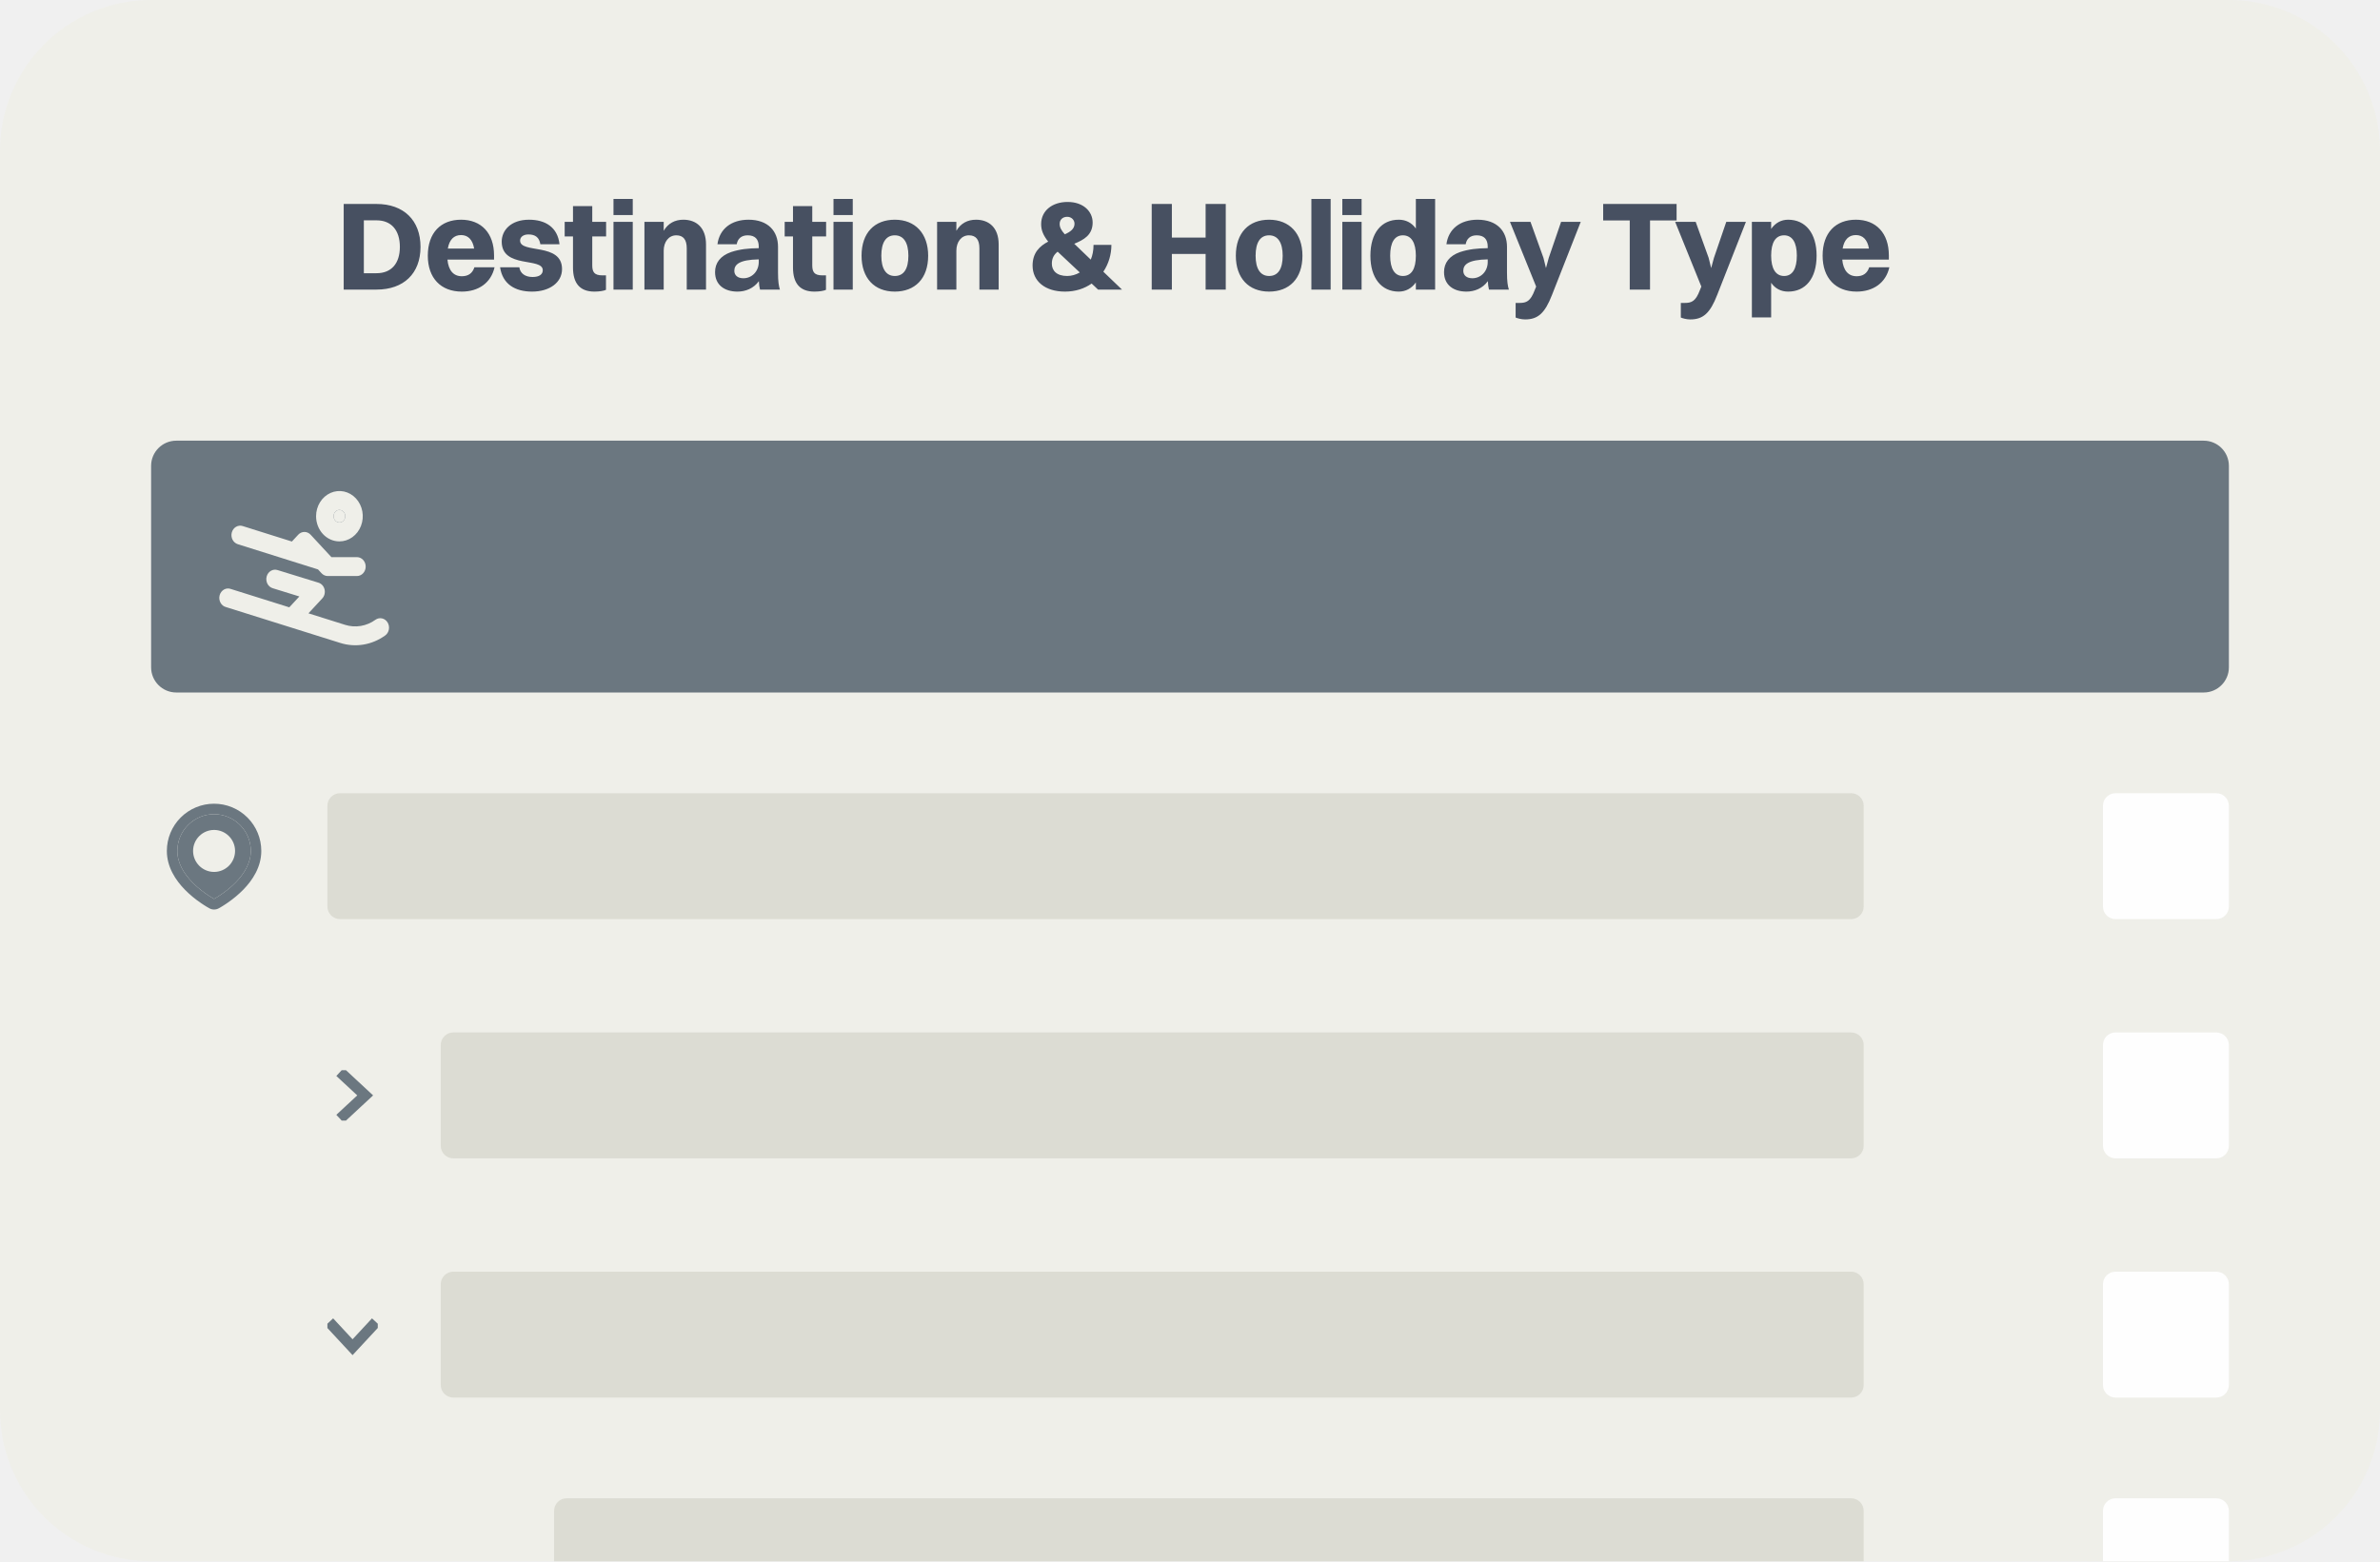
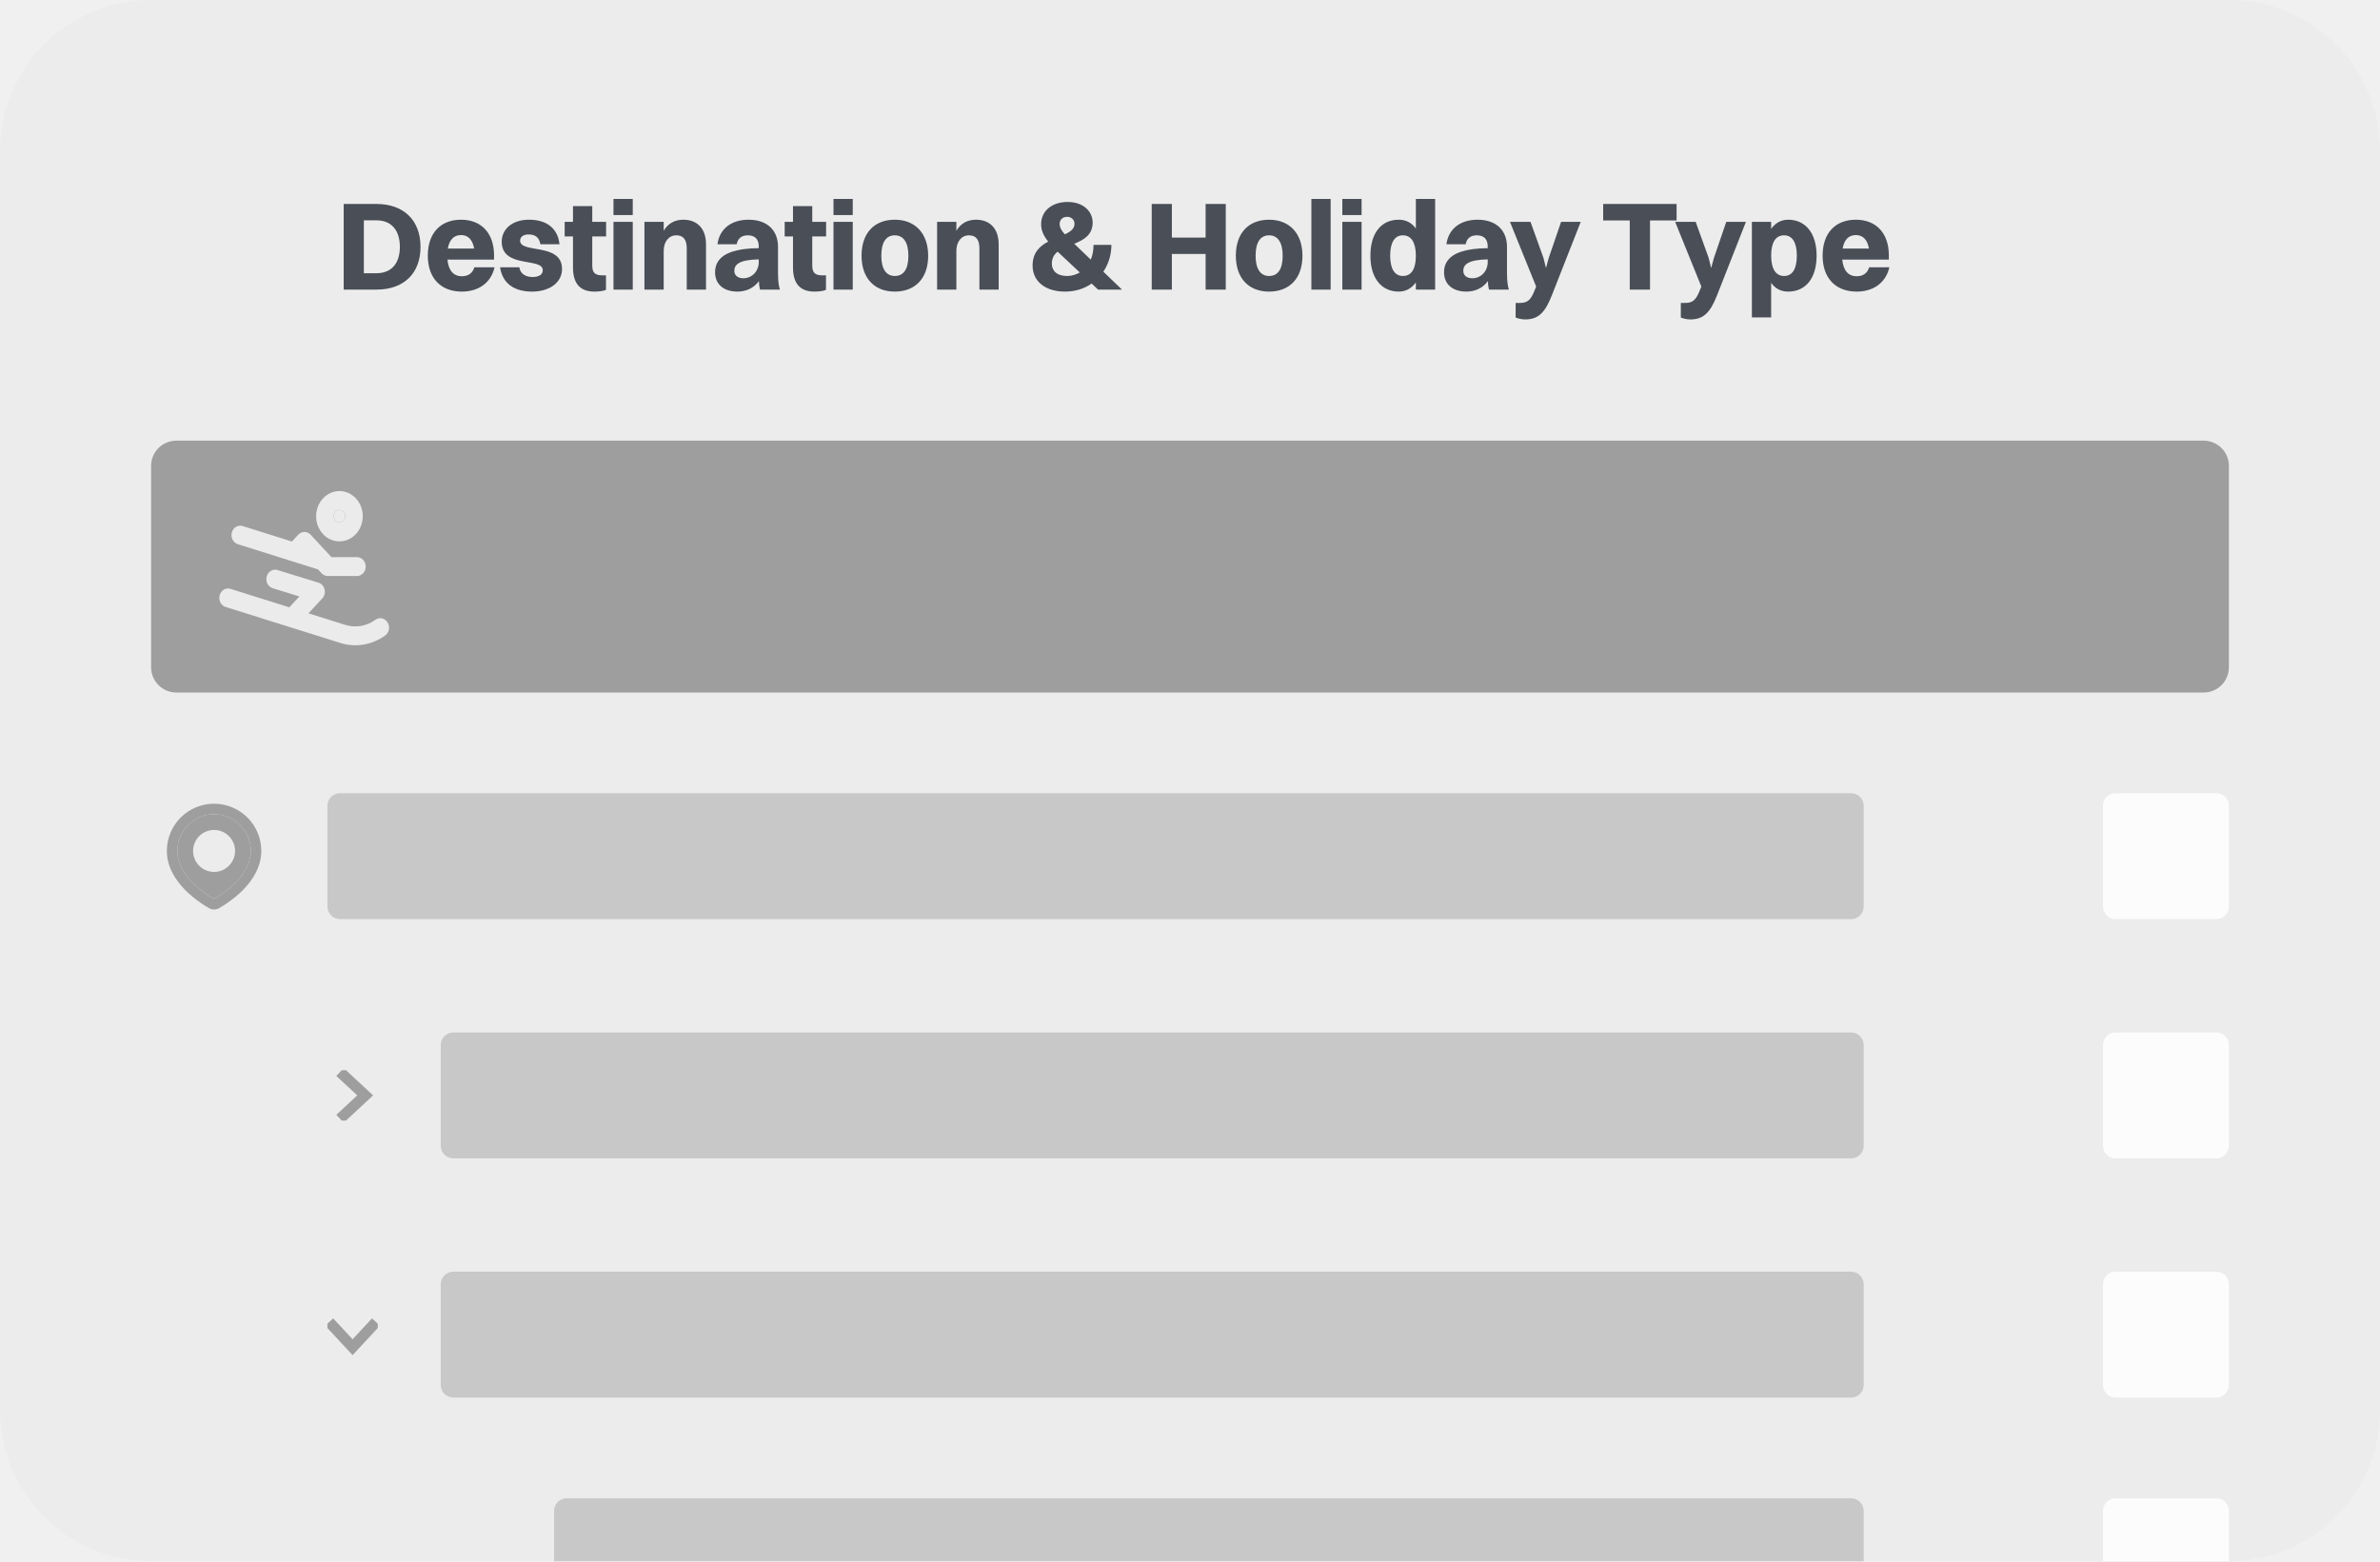
<svg xmlns="http://www.w3.org/2000/svg" width="189" height="124" viewBox="0 0 189 124" fill="none">
-   <g clip-path="url(#clip0_208_7535)">
-     <rect width="189" height="124" rx="12" fill="#EFEFE9" />
-     <path d="M27.294 23V16.2H29.904C32.054 16.2 33.394 17.49 33.394 19.61C33.394 21.73 32.054 23 29.904 23H27.294ZM29.904 21.7C31.074 21.7 31.754 20.93 31.754 19.61C31.754 18.28 31.074 17.5 29.904 17.5H28.894V21.7H29.904ZM39.273 21.23C38.993 22.47 37.993 23.16 36.673 23.16C35.003 23.16 33.973 22.08 33.973 20.31C33.973 18.48 35.013 17.45 36.613 17.45C38.223 17.45 39.233 18.52 39.233 20.28V20.62H35.533C35.613 21.48 36.013 21.94 36.673 21.94C37.173 21.94 37.513 21.72 37.673 21.23H39.273ZM36.613 18.67C36.043 18.67 35.683 19.04 35.563 19.74H37.653C37.533 19.04 37.173 18.67 36.613 18.67ZM41.302 19.11C41.302 20.17 44.632 19.24 44.632 21.37C44.632 22.43 43.652 23.16 42.252 23.16C40.892 23.16 39.912 22.56 39.712 21.23H41.242C41.312 21.73 41.722 22 42.292 22C42.832 22 43.102 21.79 43.102 21.46C43.102 20.42 39.842 21.35 39.842 19.19C39.842 18.29 40.572 17.45 42.012 17.45C43.302 17.45 44.282 18.04 44.432 19.4H42.912C42.822 18.85 42.502 18.62 41.962 18.62C41.562 18.62 41.302 18.82 41.302 19.11ZM45.502 21.25V18.78H44.842V17.62H45.502V16.37H47.032V17.62H48.132V18.78H47.032V21.06C47.032 21.58 47.172 21.87 47.832 21.87H48.122V23.02C47.952 23.1 47.612 23.16 47.202 23.16C46.052 23.16 45.502 22.5 45.502 21.25ZM48.718 17.08V15.8H50.248V17.08H48.718ZM48.718 23V17.62H50.248V23H48.718ZM51.176 23V17.62H52.706V18.33C53.056 17.73 53.606 17.45 54.266 17.45C55.296 17.45 56.066 18.08 56.066 19.41V23H54.536V19.72C54.536 19.04 54.266 18.69 53.706 18.69C53.096 18.69 52.706 19.22 52.706 19.91V23H51.176ZM58.504 19.4H56.974C57.134 18.19 58.064 17.45 59.444 17.45C60.984 17.45 61.784 18.35 61.784 19.6V21.66C61.784 22.36 61.844 22.72 61.934 23H60.354C60.304 22.82 60.274 22.59 60.264 22.33C59.844 22.91 59.204 23.16 58.564 23.16C57.544 23.16 56.784 22.64 56.784 21.61C56.784 20.88 57.204 20.32 58.054 20.02C58.754 19.79 59.424 19.72 60.254 19.71V19.59C60.254 19 59.964 18.69 59.374 18.69C58.854 18.69 58.574 18.98 58.504 19.4ZM58.314 21.51C58.314 21.87 58.584 22.1 59.034 22.1C59.714 22.1 60.254 21.55 60.254 20.81V20.6C58.704 20.63 58.314 21.01 58.314 21.51ZM62.973 21.25V18.78H62.313V17.62H62.973V16.37H64.503V17.62H65.603V18.78H64.503V21.06C64.503 21.58 64.643 21.87 65.303 21.87H65.593V23.02C65.423 23.1 65.083 23.16 64.673 23.16C63.523 23.16 62.973 22.5 62.973 21.25ZM66.189 17.08V15.8H67.719V17.08H66.189ZM66.189 23V17.62H67.719V23H66.189ZM71.057 23.16C69.427 23.16 68.417 22.08 68.417 20.31C68.417 18.48 69.457 17.45 71.057 17.45C72.687 17.45 73.707 18.55 73.707 20.31C73.707 22.13 72.657 23.16 71.057 23.16ZM71.057 21.92C71.767 21.92 72.137 21.36 72.137 20.31C72.137 19.27 71.757 18.69 71.057 18.69C70.357 18.69 69.987 19.26 69.987 20.31C69.987 21.35 70.367 21.92 71.057 21.92ZM74.416 23V17.62H75.947V18.33C76.296 17.73 76.847 17.45 77.507 17.45C78.537 17.45 79.306 18.08 79.306 19.41V23H77.776V19.72C77.776 19.04 77.507 18.69 76.947 18.69C76.337 18.69 75.947 19.22 75.947 19.91V23H74.416ZM86.769 17.67C86.769 18.67 86.059 19.05 85.309 19.36L86.619 20.62C86.759 20.29 86.839 19.9 86.839 19.45H88.259C88.259 20.21 88.039 20.95 87.619 21.58L89.099 23H87.199L86.689 22.52C86.119 22.92 85.409 23.16 84.569 23.16C82.979 23.16 81.999 22.32 81.999 21.09C81.999 20.07 82.569 19.54 83.239 19.19C82.839 18.68 82.679 18.28 82.679 17.8C82.679 16.72 83.579 16.04 84.779 16.04C86.059 16.04 86.769 16.82 86.769 17.67ZM84.149 17.78C84.149 18.05 84.269 18.29 84.559 18.61C85.009 18.41 85.329 18.17 85.329 17.77C85.329 17.48 85.099 17.22 84.749 17.22C84.379 17.22 84.149 17.46 84.149 17.78ZM83.529 20.94C83.529 21.49 83.909 21.92 84.749 21.92C85.089 21.92 85.439 21.82 85.749 21.64L84.139 20.13C84.089 20.08 84.039 20.04 83.989 19.99C83.709 20.21 83.529 20.5 83.529 20.94ZM91.46 23V16.2H93.06V18.87H95.74V16.2H97.34V23H95.74V20.17H93.06V23H91.46ZM100.78 23.16C99.15 23.16 98.14 22.08 98.14 20.31C98.14 18.48 99.18 17.45 100.78 17.45C102.41 17.45 103.43 18.55 103.43 20.31C103.43 22.13 102.38 23.16 100.78 23.16ZM100.78 21.92C101.49 21.92 101.86 21.36 101.86 20.31C101.86 19.27 101.48 18.69 100.78 18.69C100.08 18.69 99.71 19.26 99.71 20.31C99.71 21.35 100.09 21.92 100.78 21.92ZM104.139 23V15.8H105.669V23H104.139ZM106.597 17.08V15.8H108.127V17.08H106.597ZM106.597 23V17.62H108.127V23H106.597ZM111.076 23.16C109.696 23.16 108.826 22.08 108.826 20.31C108.826 18.48 109.716 17.45 111.076 17.45C111.646 17.45 112.106 17.69 112.436 18.15V15.8H113.966V23H112.436V22.43C112.106 22.9 111.636 23.16 111.076 23.16ZM111.406 21.92C112.086 21.92 112.436 21.36 112.436 20.31C112.436 19.27 112.076 18.69 111.406 18.69C110.746 18.69 110.396 19.26 110.396 20.31C110.396 21.35 110.756 21.92 111.406 21.92ZM116.393 19.4H114.863C115.023 18.19 115.953 17.45 117.333 17.45C118.873 17.45 119.673 18.35 119.673 19.6V21.66C119.673 22.36 119.733 22.72 119.823 23H118.243C118.193 22.82 118.163 22.59 118.153 22.33C117.733 22.91 117.093 23.16 116.453 23.16C115.433 23.16 114.673 22.64 114.673 21.61C114.673 20.88 115.093 20.32 115.943 20.02C116.643 19.79 117.313 19.72 118.143 19.71V19.59C118.143 19 117.853 18.69 117.263 18.69C116.743 18.69 116.463 18.98 116.393 19.4ZM116.203 21.51C116.203 21.87 116.473 22.1 116.923 22.1C117.603 22.1 118.143 21.55 118.143 20.81V20.6C116.593 20.63 116.203 21.01 116.203 21.51ZM121.109 25.37C120.809 25.37 120.499 25.28 120.359 25.22V24.06H120.669C121.209 24.06 121.539 23.94 121.879 23.03L121.989 22.76L119.909 17.62H121.539L122.569 20.48L122.769 21.29L122.989 20.48L123.969 17.62H125.529L123.249 23.42C122.679 24.89 122.119 25.37 121.109 25.37ZM129.421 23V17.51H127.311V16.2H133.141V17.51H131.031V23H129.421ZM134.227 25.37C133.927 25.37 133.617 25.28 133.477 25.22V24.06H133.787C134.327 24.06 134.657 23.94 134.997 23.03L135.107 22.76L133.027 17.62H134.657L135.687 20.48L135.887 21.29L136.107 20.48L137.087 17.62H138.647L136.367 23.42C135.797 24.89 135.237 25.37 134.227 25.37ZM140.65 25.21H139.12V17.62H140.65V18.18C140.98 17.71 141.44 17.45 142 17.45C143.39 17.45 144.26 18.54 144.26 20.3C144.26 22.13 143.37 23.16 142 23.16C141.43 23.16 140.97 22.92 140.65 22.46V25.21ZM141.68 18.69C141 18.69 140.65 19.26 140.65 20.3C140.65 21.34 141.01 21.92 141.68 21.92C142.34 21.92 142.69 21.35 142.69 20.3C142.69 19.26 142.33 18.69 141.68 18.69ZM150.037 21.23C149.757 22.47 148.757 23.16 147.437 23.16C145.767 23.16 144.737 22.08 144.737 20.31C144.737 18.48 145.777 17.45 147.377 17.45C148.987 17.45 149.997 18.52 149.997 20.28V20.62H146.297C146.377 21.48 146.777 21.94 147.437 21.94C147.937 21.94 148.277 21.72 148.437 21.23H150.037ZM147.377 18.67C146.807 18.67 146.447 19.04 146.327 19.74H148.417C148.297 19.04 147.937 18.67 147.377 18.67Z" fill="#475061" />
-     <rect x="12" y="35" width="165" height="20" rx="2" fill="#6B7780" />
-     <path d="M26.954 43C27.321 43 27.679 42.883 27.984 42.663C28.289 42.443 28.527 42.131 28.667 41.765C28.807 41.4 28.844 40.998 28.773 40.61C28.701 40.222 28.524 39.865 28.265 39.586C28.006 39.306 27.676 39.116 27.316 39.038C26.956 38.961 26.584 39.001 26.245 39.152C25.906 39.304 25.616 39.56 25.413 39.889C25.209 40.218 25.1 40.604 25.1 41C25.1 41.53 25.296 42.039 25.643 42.414C25.991 42.789 26.463 43 26.954 43ZM26.954 40.5C27.046 40.5 27.136 40.529 27.212 40.584C27.288 40.639 27.347 40.717 27.383 40.809C27.418 40.9 27.427 41.001 27.409 41.097C27.391 41.194 27.347 41.284 27.282 41.354C27.217 41.423 27.135 41.471 27.045 41.49C26.955 41.51 26.862 41.5 26.777 41.462C26.692 41.424 26.62 41.36 26.569 41.278C26.518 41.196 26.491 41.099 26.491 41C26.491 40.867 26.54 40.74 26.627 40.646C26.713 40.553 26.831 40.5 26.954 40.5ZM18.408 42.29C18.459 42.099 18.579 41.938 18.741 41.842C18.902 41.747 19.093 41.724 19.27 41.78L23.18 43.01L23.682 42.469C23.747 42.4 23.823 42.344 23.908 42.306C23.992 42.268 24.083 42.249 24.174 42.249C24.266 42.249 24.357 42.268 24.441 42.306C24.526 42.344 24.602 42.4 24.667 42.469L26.317 44.25H28.345C28.529 44.25 28.706 44.329 28.836 44.47C28.967 44.61 29.04 44.801 29.04 45C29.04 45.199 28.967 45.39 28.836 45.53C28.706 45.671 28.529 45.75 28.345 45.75H26.027C25.843 45.75 25.666 45.671 25.536 45.531L25.253 45.225L18.88 43.221C18.792 43.193 18.71 43.147 18.639 43.085C18.568 43.023 18.509 42.947 18.465 42.861C18.421 42.774 18.393 42.679 18.384 42.582C18.374 42.484 18.382 42.385 18.408 42.29ZM30.584 50.473C30.065 50.847 29.476 51.093 28.859 51.195C28.242 51.297 27.611 51.252 27.012 51.062L17.954 48.219C17.862 48.197 17.775 48.154 17.698 48.093C17.622 48.033 17.558 47.956 17.51 47.868C17.462 47.78 17.431 47.682 17.419 47.581C17.408 47.479 17.415 47.376 17.442 47.278C17.468 47.18 17.513 47.089 17.574 47.01C17.634 46.931 17.709 46.867 17.793 46.82C17.877 46.774 17.97 46.746 18.064 46.74C18.159 46.733 18.253 46.748 18.343 46.782L22.973 48.236L23.773 47.373L21.665 46.721C21.575 46.695 21.492 46.651 21.419 46.59C21.345 46.529 21.284 46.453 21.238 46.366C21.193 46.279 21.164 46.184 21.153 46.085C21.142 45.986 21.149 45.885 21.175 45.789C21.2 45.694 21.243 45.604 21.301 45.526C21.359 45.449 21.43 45.384 21.512 45.337C21.593 45.289 21.682 45.259 21.774 45.249C21.866 45.239 21.959 45.249 22.047 45.279L25.291 46.279C25.408 46.315 25.513 46.383 25.598 46.476C25.682 46.569 25.742 46.685 25.773 46.811C25.803 46.937 25.802 47.07 25.771 47.196C25.739 47.322 25.677 47.436 25.592 47.529L24.495 48.712L27.398 49.625C27.803 49.753 28.229 49.784 28.646 49.715C29.064 49.646 29.462 49.479 29.813 49.226C29.966 49.115 30.154 49.075 30.335 49.115C30.516 49.154 30.675 49.269 30.778 49.435C30.88 49.6 30.917 49.803 30.881 49.998C30.844 50.194 30.738 50.365 30.584 50.476V50.473Z" fill="#EFEFE9" />
-     <path d="M26.954 40.5C27.046 40.5 27.136 40.529 27.212 40.584C27.288 40.639 27.347 40.717 27.383 40.809C27.418 40.9 27.427 41.001 27.409 41.097C27.391 41.194 27.347 41.284 27.282 41.354C27.217 41.423 27.135 41.471 27.045 41.49C26.955 41.51 26.862 41.5 26.777 41.462C26.692 41.424 26.62 41.36 26.569 41.278C26.518 41.196 26.491 41.099 26.491 41C26.491 40.867 26.54 40.74 26.627 40.646C26.713 40.553 26.831 40.5 26.954 40.5Z" fill="#EFEFE9" />
-     <rect x="26" y="63" width="122" height="10" rx="1" fill="#DCDCD3" />
-     <path fill-rule="evenodd" clip-rule="evenodd" d="M17 64.667C16.227 64.667 15.485 64.975 14.938 65.522C14.391 66.069 14.083 66.81 14.083 67.584C14.083 68.552 14.613 69.401 15.28 70.082C15.566 70.372 15.876 70.638 16.205 70.878L16.396 71.014C16.458 71.057 16.517 71.097 16.574 71.134L16.737 71.238L16.88 71.325L17 71.396L17.19 71.284L17.343 71.188C17.424 71.136 17.511 71.078 17.604 71.014L17.795 70.878C18.124 70.638 18.434 70.372 18.72 70.082C19.387 69.401 19.917 68.552 19.917 67.584C19.917 66.81 19.609 66.069 19.062 65.522C18.515 64.975 17.773 64.667 17 64.667ZM18.178 66.406C17.866 66.093 17.442 65.917 17 65.917C16.558 65.917 16.134 66.093 15.822 66.406C15.509 66.718 15.333 67.142 15.333 67.584C15.333 68.026 15.509 68.45 15.822 68.763C16.134 69.075 16.558 69.251 17 69.251C17.442 69.251 17.866 69.075 18.178 68.763C18.491 68.45 18.667 68.026 18.667 67.584C18.667 67.142 18.491 66.718 18.178 66.406Z" fill="#6B7780" />
-     <path fill-rule="evenodd" clip-rule="evenodd" d="M19.652 64.932C18.948 64.229 17.995 63.834 17 63.834C16.005 63.834 15.052 64.229 14.348 64.932C13.645 65.636 13.25 66.589 13.25 67.584C13.25 68.865 13.948 69.913 14.684 70.665C15.078 71.063 15.509 71.421 15.973 71.734L16.144 71.848L16.224 71.9L16.44 72.034L16.614 72.134C16.731 72.202 16.864 72.237 17 72.237C17.136 72.237 17.269 72.202 17.386 72.134L17.56 72.034L17.7 71.948L17.857 71.848L17.94 71.793L18.117 71.672C18.547 71.374 18.948 71.037 19.316 70.665C20.052 69.913 20.75 68.865 20.75 67.584C20.75 66.589 20.355 65.636 19.652 64.932ZM14.938 65.522C15.485 64.975 16.227 64.667 17 64.667C17.773 64.667 18.515 64.975 19.062 65.522C19.609 66.069 19.917 66.81 19.917 67.584C19.917 68.552 19.387 69.401 18.72 70.082C18.434 70.372 18.124 70.638 17.795 70.878L17.604 71.014C17.511 71.078 17.424 71.136 17.343 71.188L17.19 71.284L17 71.396L16.88 71.325L16.737 71.238L16.574 71.134C16.517 71.097 16.458 71.057 16.396 71.014L16.205 70.878C15.876 70.638 15.566 70.372 15.28 70.082C14.613 69.401 14.083 68.552 14.083 67.584C14.083 66.81 14.391 66.069 14.938 65.522Z" fill="#6B7780" />
-     <rect x="167" y="63" width="10" height="10" rx="1" fill="#FEFEFE" />
-     <rect x="167" y="82" width="10" height="10" rx="1" fill="#FEFEFE" />
-     <rect x="167" y="101" width="10" height="10" rx="1" fill="#FEFEFE" />
-     <rect x="167" y="119" width="10" height="10" rx="1" fill="#FEFEFE" />
-     <rect x="35" y="82" width="113" height="10" rx="1" fill="#DCDCD3" />
-     <g clip-path="url(#clip1_208_7535)">
-       <path d="M27 85.143L29 87L27 88.857" stroke="#6B7780" stroke-width="0.857" />
+   <g clip-path="url(#clip0_208_4702)">
+     <rect width="189" height="124" rx="12" fill="#ECECEC" />
+     <path d="M27.294 23V16.2H29.904C32.054 16.2 33.394 17.49 33.394 19.61C33.394 21.73 32.054 23 29.904 23H27.294ZM29.904 21.7C31.074 21.7 31.754 20.93 31.754 19.61C31.754 18.28 31.074 17.5 29.904 17.5H28.894V21.7H29.904ZM39.273 21.23C38.993 22.47 37.993 23.16 36.673 23.16C35.003 23.16 33.973 22.08 33.973 20.31C33.973 18.48 35.013 17.45 36.613 17.45C38.223 17.45 39.233 18.52 39.233 20.28V20.62H35.533C35.613 21.48 36.013 21.94 36.673 21.94C37.173 21.94 37.513 21.72 37.673 21.23H39.273ZM36.613 18.67C36.043 18.67 35.683 19.04 35.563 19.74H37.653C37.533 19.04 37.173 18.67 36.613 18.67ZM41.302 19.11C41.302 20.17 44.632 19.24 44.632 21.37C44.632 22.43 43.652 23.16 42.252 23.16C40.892 23.16 39.912 22.56 39.712 21.23H41.242C41.312 21.73 41.722 22 42.292 22C42.832 22 43.102 21.79 43.102 21.46C43.102 20.42 39.842 21.35 39.842 19.19C39.842 18.29 40.572 17.45 42.012 17.45C43.302 17.45 44.282 18.04 44.432 19.4H42.912C42.822 18.85 42.502 18.62 41.962 18.62C41.562 18.62 41.302 18.82 41.302 19.11ZM45.502 21.25V18.78H44.842V17.62H45.502V16.37H47.032V17.62H48.132V18.78H47.032V21.06C47.032 21.58 47.172 21.87 47.832 21.87H48.122V23.02C47.952 23.1 47.612 23.16 47.202 23.16C46.052 23.16 45.502 22.5 45.502 21.25ZM48.718 17.08V15.8H50.248V17.08H48.718ZM48.718 23V17.62H50.248V23H48.718ZM51.176 23V17.62H52.706V18.33C53.056 17.73 53.606 17.45 54.266 17.45C55.296 17.45 56.066 18.08 56.066 19.41V23H54.536V19.72C54.536 19.04 54.266 18.69 53.706 18.69C53.096 18.69 52.706 19.22 52.706 19.91V23H51.176ZM58.504 19.4H56.974C57.134 18.19 58.064 17.45 59.444 17.45C60.984 17.45 61.784 18.35 61.784 19.6V21.66C61.784 22.36 61.844 22.72 61.934 23H60.354C60.304 22.82 60.274 22.59 60.264 22.33C59.844 22.91 59.204 23.16 58.564 23.16C57.544 23.16 56.784 22.64 56.784 21.61C56.784 20.88 57.204 20.32 58.054 20.02C58.754 19.79 59.424 19.72 60.254 19.71V19.59C60.254 19 59.964 18.69 59.374 18.69C58.854 18.69 58.574 18.98 58.504 19.4ZM58.314 21.51C58.314 21.87 58.584 22.1 59.034 22.1C59.714 22.1 60.254 21.55 60.254 20.81V20.6C58.704 20.63 58.314 21.01 58.314 21.51ZM62.973 21.25V18.78H62.313V17.62H62.973V16.37H64.503V17.62H65.603V18.78H64.503V21.06C64.503 21.58 64.643 21.87 65.303 21.87H65.593V23.02C65.423 23.1 65.083 23.16 64.673 23.16C63.523 23.16 62.973 22.5 62.973 21.25ZM66.189 17.08V15.8H67.719V17.08H66.189ZM66.189 23V17.62H67.719V23H66.189ZM71.057 23.16C69.427 23.16 68.417 22.08 68.417 20.31C68.417 18.48 69.457 17.45 71.057 17.45C72.687 17.45 73.707 18.55 73.707 20.31C73.707 22.13 72.657 23.16 71.057 23.16ZM71.057 21.92C71.767 21.92 72.137 21.36 72.137 20.31C72.137 19.27 71.757 18.69 71.057 18.69C70.357 18.69 69.987 19.26 69.987 20.31C69.987 21.35 70.367 21.92 71.057 21.92ZM74.416 23V17.62H75.947V18.33C76.296 17.73 76.847 17.45 77.507 17.45C78.537 17.45 79.306 18.08 79.306 19.41V23H77.776V19.72C77.776 19.04 77.507 18.69 76.947 18.69C76.337 18.69 75.947 19.22 75.947 19.91V23H74.416ZM86.769 17.67C86.769 18.67 86.059 19.05 85.309 19.36L86.619 20.62C86.759 20.29 86.839 19.9 86.839 19.45H88.259C88.259 20.21 88.039 20.95 87.619 21.58L89.099 23H87.199L86.689 22.52C86.119 22.92 85.409 23.16 84.569 23.16C82.979 23.16 81.999 22.32 81.999 21.09C81.999 20.07 82.569 19.54 83.239 19.19C82.839 18.68 82.679 18.28 82.679 17.8C82.679 16.72 83.579 16.04 84.779 16.04C86.059 16.04 86.769 16.82 86.769 17.67ZM84.149 17.78C84.149 18.05 84.269 18.29 84.559 18.61C85.009 18.41 85.329 18.17 85.329 17.77C85.329 17.48 85.099 17.22 84.749 17.22C84.379 17.22 84.149 17.46 84.149 17.78ZM83.529 20.94C83.529 21.49 83.909 21.92 84.749 21.92C85.089 21.92 85.439 21.82 85.749 21.64L84.139 20.13C84.089 20.08 84.039 20.04 83.989 19.99C83.709 20.21 83.529 20.5 83.529 20.94ZM91.46 23V16.2H93.06V18.87H95.74V16.2H97.34V23H95.74V20.17H93.06V23H91.46ZM100.78 23.16C99.15 23.16 98.14 22.08 98.14 20.31C98.14 18.48 99.18 17.45 100.78 17.45C102.41 17.45 103.43 18.55 103.43 20.31C103.43 22.13 102.38 23.16 100.78 23.16ZM100.78 21.92C101.49 21.92 101.86 21.36 101.86 20.31C101.86 19.27 101.48 18.69 100.78 18.69C100.08 18.69 99.71 19.26 99.71 20.31C99.71 21.35 100.09 21.92 100.78 21.92ZM104.139 23V15.8H105.669V23H104.139ZM106.597 17.08V15.8H108.127V17.08H106.597ZM106.597 23V17.62H108.127V23H106.597ZM111.076 23.16C109.696 23.16 108.826 22.08 108.826 20.31C108.826 18.48 109.716 17.45 111.076 17.45C111.646 17.45 112.106 17.69 112.436 18.15V15.8H113.966V23H112.436V22.43C112.106 22.9 111.636 23.16 111.076 23.16ZM111.406 21.92C112.086 21.92 112.436 21.36 112.436 20.31C112.436 19.27 112.076 18.69 111.406 18.69C110.746 18.69 110.396 19.26 110.396 20.31C110.396 21.35 110.756 21.92 111.406 21.92ZM116.393 19.4H114.863C115.023 18.19 115.953 17.45 117.333 17.45C118.873 17.45 119.673 18.35 119.673 19.6V21.66C119.673 22.36 119.733 22.72 119.823 23H118.243C118.193 22.82 118.163 22.59 118.153 22.33C117.733 22.91 117.093 23.16 116.453 23.16C115.433 23.16 114.673 22.64 114.673 21.61C114.673 20.88 115.093 20.32 115.943 20.02C116.643 19.79 117.313 19.72 118.143 19.71V19.59C118.143 19 117.853 18.69 117.263 18.69C116.743 18.69 116.463 18.98 116.393 19.4ZM116.203 21.51C116.203 21.87 116.473 22.1 116.923 22.1C117.603 22.1 118.143 21.55 118.143 20.81V20.6C116.593 20.63 116.203 21.01 116.203 21.51ZM121.109 25.37C120.809 25.37 120.499 25.28 120.359 25.22V24.06H120.669C121.209 24.06 121.539 23.94 121.879 23.03L121.989 22.76L119.909 17.62H121.539L122.569 20.48L122.769 21.29L122.989 20.48L123.969 17.62H125.529L123.249 23.42C122.679 24.89 122.119 25.37 121.109 25.37ZM129.421 23V17.51H127.311V16.2H133.141V17.51H131.031V23H129.421ZM134.227 25.37C133.927 25.37 133.617 25.28 133.477 25.22V24.06H133.787C134.327 24.06 134.657 23.94 134.997 23.03L135.107 22.76L133.027 17.62H134.657L135.687 20.48L135.887 21.29L136.107 20.48L137.087 17.62H138.647L136.367 23.42C135.797 24.89 135.237 25.37 134.227 25.37ZM140.65 25.21H139.12V17.62H140.65V18.18C140.98 17.71 141.44 17.45 142 17.45C143.39 17.45 144.26 18.54 144.26 20.3C144.26 22.13 143.37 23.16 142 23.16C141.43 23.16 140.97 22.92 140.65 22.46V25.21ZM141.68 18.69C141 18.69 140.65 19.26 140.65 20.3C140.65 21.34 141.01 21.92 141.68 21.92C142.34 21.92 142.69 21.35 142.69 20.3C142.69 19.26 142.33 18.69 141.68 18.69ZM150.037 21.23C149.757 22.47 148.757 23.16 147.437 23.16C145.767 23.16 144.737 22.08 144.737 20.31C144.737 18.48 145.777 17.45 147.377 17.45C148.987 17.45 149.997 18.52 149.997 20.28V20.62H146.297C146.377 21.48 146.777 21.94 147.437 21.94C147.937 21.94 148.277 21.72 148.437 21.23H150.037ZM147.377 18.67C146.807 18.67 146.447 19.04 146.327 19.74H148.417C148.297 19.04 147.937 18.67 147.377 18.67Z" fill="#494E57" />
+     <rect x="12" y="35" width="165" height="20" rx="2" fill="#9E9E9E" />
+     <path d="M26.956 43C27.323 43 27.681 42.883 27.986 42.663C28.291 42.443 28.529 42.131 28.669 41.765C28.809 41.4 28.846 40.998 28.774 40.61C28.703 40.222 28.526 39.865 28.267 39.586C28.008 39.306 27.677 39.116 27.318 39.038C26.958 38.961 26.585 39.001 26.247 39.152C25.908 39.304 25.618 39.56 25.415 39.889C25.211 40.218 25.102 40.604 25.102 41C25.102 41.53 25.298 42.039 25.645 42.414C25.993 42.789 26.465 43 26.956 43ZM26.956 40.5C27.048 40.5 27.137 40.529 27.214 40.584C27.29 40.639 27.349 40.717 27.384 40.809C27.419 40.9 27.429 41.001 27.411 41.097C27.393 41.194 27.349 41.284 27.284 41.354C27.219 41.423 27.137 41.471 27.047 41.49C26.957 41.51 26.863 41.5 26.779 41.462C26.694 41.424 26.622 41.36 26.571 41.278C26.52 41.196 26.493 41.099 26.493 41C26.493 40.867 26.542 40.74 26.628 40.646C26.715 40.553 26.833 40.5 26.956 40.5ZM18.41 42.29C18.461 42.099 18.581 41.938 18.743 41.842C18.904 41.747 19.095 41.724 19.272 41.78L23.182 43.01L23.684 42.469C23.749 42.4 23.825 42.344 23.91 42.306C23.994 42.268 24.085 42.249 24.177 42.249C24.268 42.249 24.359 42.268 24.443 42.306C24.528 42.344 24.604 42.4 24.669 42.469L26.319 44.25H28.347C28.531 44.25 28.708 44.329 28.838 44.47C28.969 44.61 29.042 44.801 29.042 45C29.042 45.199 28.969 45.39 28.838 45.53C28.708 45.671 28.531 45.75 28.347 45.75H26.029C25.845 45.75 25.668 45.671 25.538 45.531L25.255 45.225L18.882 43.221C18.794 43.193 18.712 43.147 18.641 43.085C18.57 43.023 18.511 42.947 18.467 42.861C18.423 42.774 18.395 42.679 18.386 42.582C18.376 42.484 18.384 42.385 18.41 42.29ZM30.586 50.473C30.067 50.847 29.478 51.093 28.861 51.195C28.244 51.297 27.613 51.252 27.014 51.062L17.956 48.219C17.864 48.197 17.777 48.154 17.7 48.093C17.624 48.033 17.56 47.956 17.512 47.868C17.464 47.78 17.433 47.682 17.421 47.581C17.41 47.479 17.417 47.376 17.444 47.278C17.47 47.18 17.515 47.089 17.576 47.01C17.636 46.931 17.711 46.867 17.795 46.82C17.879 46.774 17.972 46.746 18.066 46.74C18.161 46.733 18.256 46.748 18.345 46.782L22.975 48.236L23.775 47.373L21.667 46.721C21.577 46.695 21.494 46.651 21.421 46.59C21.347 46.529 21.286 46.453 21.24 46.366C21.195 46.279 21.166 46.184 21.155 46.085C21.144 45.986 21.151 45.885 21.177 45.789C21.202 45.694 21.245 45.604 21.303 45.526C21.361 45.449 21.432 45.384 21.514 45.337C21.595 45.289 21.684 45.259 21.776 45.249C21.868 45.239 21.961 45.249 22.049 45.279L25.294 46.279C25.41 46.315 25.515 46.383 25.599 46.476C25.684 46.569 25.744 46.685 25.774 46.811C25.805 46.937 25.804 47.07 25.773 47.196C25.741 47.322 25.679 47.436 25.594 47.529L24.497 48.712L27.4 49.625C27.805 49.753 28.231 49.784 28.648 49.715C29.066 49.646 29.464 49.479 29.815 49.226C29.968 49.115 30.156 49.075 30.337 49.115C30.518 49.154 30.677 49.269 30.78 49.435C30.882 49.6 30.919 49.803 30.883 49.998C30.846 50.194 30.739 50.365 30.586 50.476V50.473Z" fill="#EBEBEB" />
+     <path d="M26.956 40.5C27.048 40.5 27.137 40.529 27.214 40.584C27.29 40.639 27.349 40.717 27.384 40.809C27.419 40.9 27.429 41.001 27.411 41.097C27.393 41.194 27.349 41.284 27.284 41.354C27.219 41.423 27.137 41.471 27.047 41.49C26.957 41.51 26.863 41.5 26.779 41.462C26.694 41.424 26.622 41.36 26.571 41.278C26.52 41.196 26.493 41.099 26.493 41C26.493 40.867 26.542 40.74 26.628 40.646C26.715 40.553 26.833 40.5 26.956 40.5Z" fill="#EBEBEB" />
+     <rect x="26" y="63" width="122" height="10" rx="1" fill="#C8C8C8" />
+     <path fill-rule="evenodd" clip-rule="evenodd" d="M17 64.667C16.227 64.667 15.485 64.975 14.938 65.522C14.391 66.069 14.083 66.81 14.083 67.584C14.083 68.552 14.613 69.401 15.28 70.082C15.566 70.372 15.876 70.638 16.205 70.878L16.396 71.014C16.458 71.057 16.517 71.097 16.574 71.134L16.737 71.238L16.88 71.325L17 71.396L17.19 71.284L17.343 71.188C17.424 71.136 17.511 71.078 17.604 71.014L17.795 70.878C18.124 70.638 18.434 70.372 18.72 70.082C19.387 69.401 19.917 68.552 19.917 67.584C19.917 66.81 19.609 66.069 19.062 65.522C18.515 64.975 17.773 64.667 17 64.667ZM18.178 66.406C17.866 66.093 17.442 65.917 17 65.917C16.558 65.917 16.134 66.093 15.822 66.406C15.509 66.718 15.333 67.142 15.333 67.584C15.333 68.026 15.509 68.45 15.822 68.763C16.134 69.075 16.558 69.251 17 69.251C17.442 69.251 17.866 69.075 18.178 68.763C18.491 68.45 18.667 68.026 18.667 67.584C18.667 67.142 18.491 66.718 18.178 66.406Z" fill="#9E9E9E" />
+     <path fill-rule="evenodd" clip-rule="evenodd" d="M19.652 64.932C18.948 64.229 17.995 63.834 17 63.834C16.005 63.834 15.052 64.229 14.348 64.932C13.645 65.636 13.25 66.589 13.25 67.584C13.25 68.865 13.948 69.913 14.684 70.665C15.078 71.063 15.509 71.421 15.973 71.734L16.144 71.848L16.224 71.9L16.44 72.034L16.614 72.134C16.731 72.202 16.864 72.237 17 72.237C17.136 72.237 17.269 72.202 17.386 72.134L17.56 72.034L17.7 71.948L17.857 71.848L17.94 71.793L18.117 71.672C18.547 71.374 18.948 71.037 19.316 70.665C20.052 69.913 20.75 68.865 20.75 67.584C20.75 66.589 20.355 65.636 19.652 64.932ZM14.938 65.522C15.485 64.975 16.227 64.667 17 64.667C17.773 64.667 18.515 64.975 19.062 65.522C19.609 66.069 19.917 66.81 19.917 67.584C19.917 68.552 19.387 69.401 18.72 70.082C18.434 70.372 18.124 70.638 17.795 70.878L17.604 71.014C17.511 71.078 17.424 71.136 17.343 71.188L17.19 71.284L17 71.396L16.88 71.325L16.737 71.238L16.574 71.134C16.517 71.097 16.458 71.057 16.396 71.014L16.205 70.878C15.876 70.638 15.566 70.372 15.28 70.082C14.613 69.401 14.083 68.552 14.083 67.584C14.083 66.81 14.391 66.069 14.938 65.522Z" fill="#9E9E9E" />
+     <rect x="167" y="63" width="10" height="10" rx="1" fill="#FCFCFC" />
+     <rect x="167" y="82" width="10" height="10" rx="1" fill="#FCFCFC" />
+     <rect x="167" y="101" width="10" height="10" rx="1" fill="#FCFCFC" />
+     <rect x="167" y="119" width="10" height="10" rx="1" fill="#FCFCFC" />
+     <rect x="35" y="82" width="113" height="10" rx="1" fill="#C8C8C8" />
+     <g clip-path="url(#clip1_208_4702)">
+       <path d="M27 85.143L29 87L27 88.857" stroke="#9E9E9E" stroke-width="0.857" />
    </g>
-     <rect x="35" y="101" width="113" height="10" rx="1" fill="#DCDCD3" />
-     <g clip-path="url(#clip2_208_7535)">
-       <path d="M29.855 105L27.998 107L26.141 105" stroke="#6B7780" stroke-width="0.857" />
+     <rect x="35" y="101" width="113" height="10" rx="1" fill="#C8C8C8" />
+     <g clip-path="url(#clip2_208_4702)">
+       <path d="M29.857 105L28 107L26.143 105" stroke="#9E9E9E" stroke-width="0.857" />
    </g>
-     <rect x="44" y="119" width="104" height="10" rx="1" fill="#DCDCD3" />
+     <rect x="44" y="119" width="104" height="10" rx="1" fill="#C8C8C8" />
  </g>
  <defs>
-     <clipPath id="clip0_208_7535">
+     <clipPath id="clip0_208_4702">
      <rect width="189" height="124" rx="12" fill="white" />
    </clipPath>
-     <clipPath id="clip1_208_7535">
+     <clipPath id="clip1_208_4702">
      <rect width="4" height="4" fill="white" transform="translate(26 85)" />
    </clipPath>
-     <clipPath id="clip2_208_7535">
+     <clipPath id="clip2_208_4702">
      <rect width="4" height="4" fill="white" transform="translate(30 104) rotate(90)" />
    </clipPath>
  </defs>
</svg>
